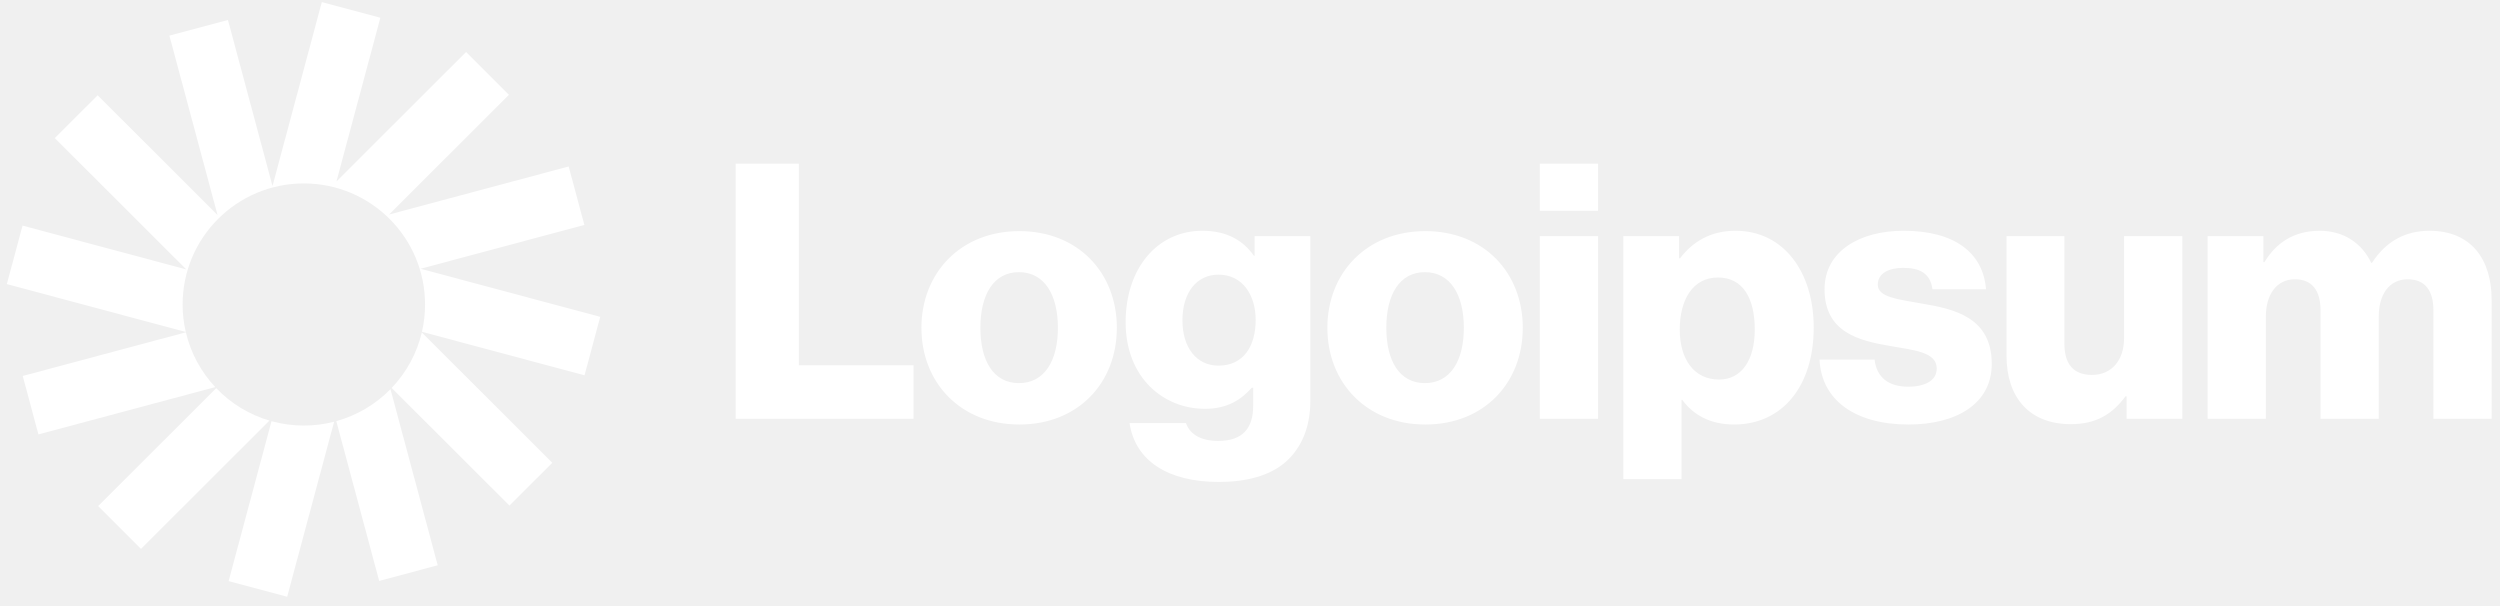
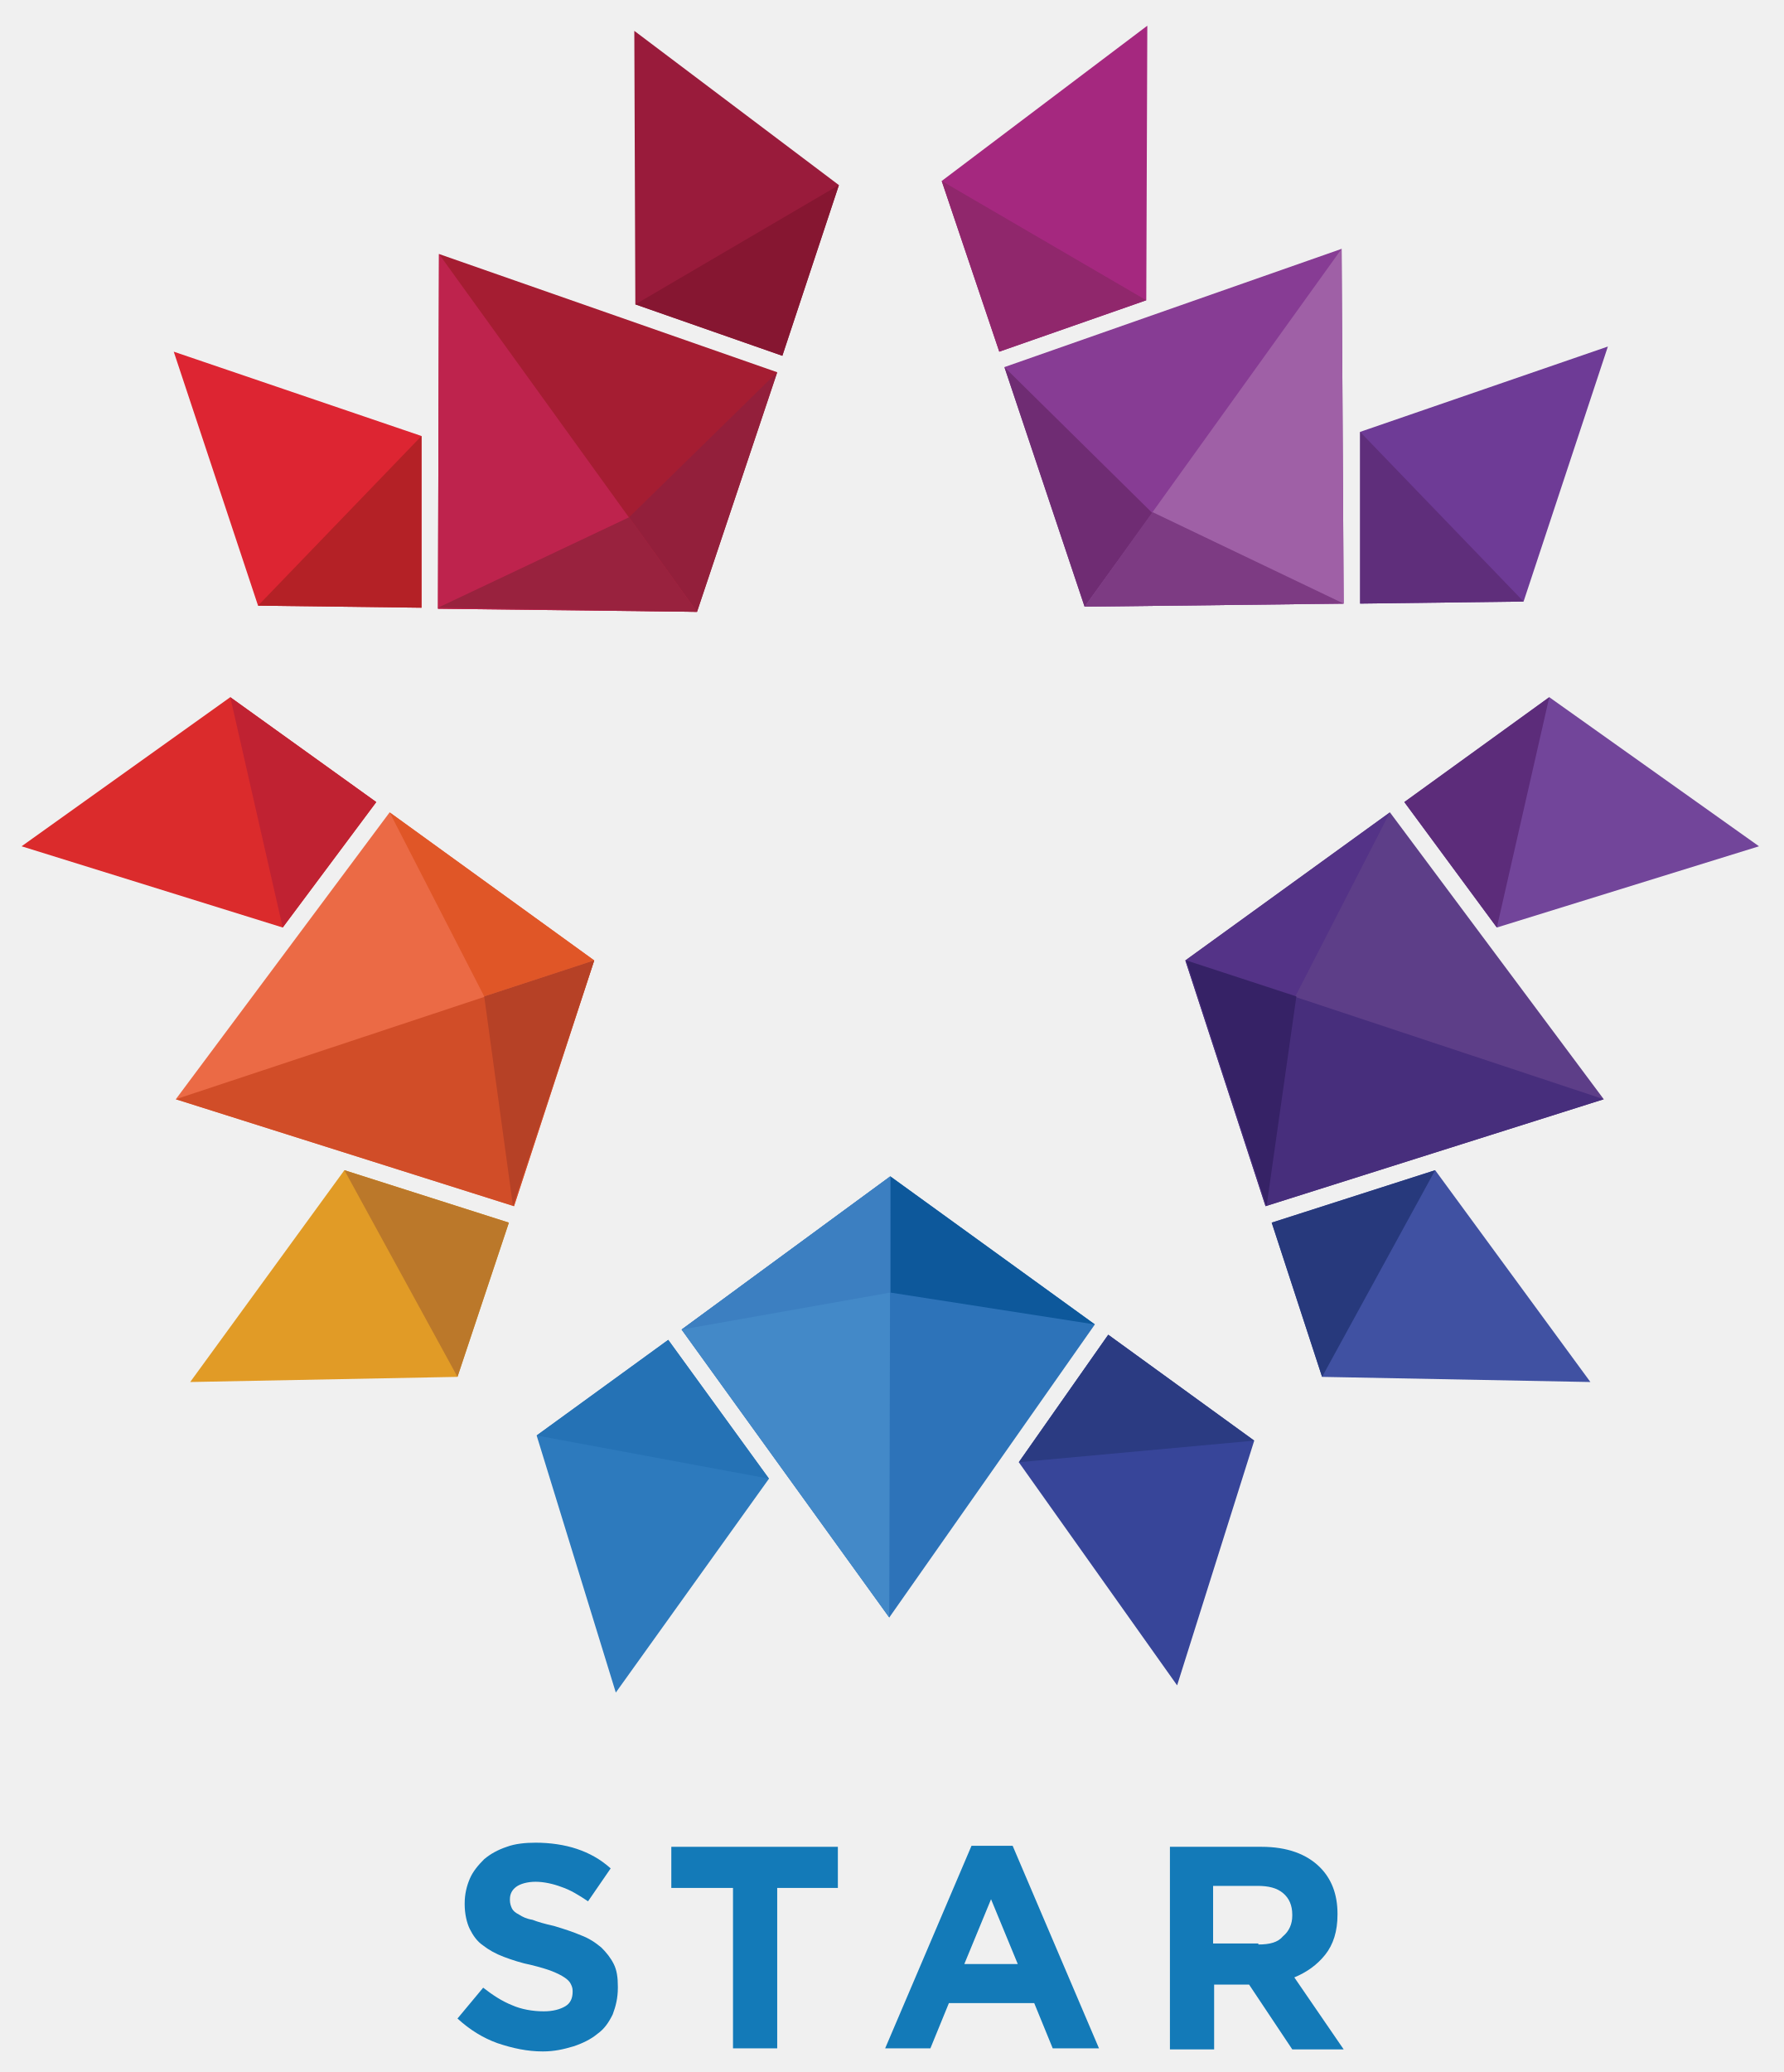
- <svg xmlns="http://www.w3.org/2000/svg" width="190" height="46" fill="none">
-   <path fill="#fff" d="M55.909 31.829h13.52V27.76h-8.715V12.44H55.91v19.389zm21.531-2.712c-1.927 0-2.931-1.68-2.931-4.203 0-2.522 1.004-4.23 2.932-4.23s2.96 1.708 2.96 4.23c0 2.522-1.032 4.203-2.96 4.203zm.028 3.146c4.48 0 7.412-3.173 7.412-7.349s-2.932-7.349-7.412-7.349c-4.453 0-7.44 3.173-7.44 7.35 0 4.175 2.987 7.348 7.44 7.348zm15.166 4.366c2.064 0 3.883-.461 5.104-1.546 1.114-1.003 1.847-2.522 1.847-4.61V17.945h-4.236v1.491h-.054c-.815-1.166-2.064-1.898-3.91-1.898-3.448 0-5.837 2.875-5.837 6.942 0 4.258 2.905 6.59 6.027 6.59 1.684 0 2.742-.678 3.557-1.6h.109v1.383c0 1.681-.788 2.657-2.661 2.657-1.466 0-2.2-.623-2.444-1.356h-4.29c.435 2.902 2.96 4.475 6.788 4.475zm-.027-8.84c-1.656 0-2.742-1.356-2.742-3.445 0-2.115 1.086-3.47 2.742-3.47 1.846 0 2.824 1.572 2.824 3.443 0 1.953-.896 3.471-2.824 3.471zm15.685 1.328c-1.927 0-2.932-1.68-2.932-4.203 0-2.522 1.005-4.23 2.932-4.23 1.928 0 2.96 1.708 2.96 4.23 0 2.522-1.032 4.203-2.96 4.203zm.028 3.146c4.479 0 7.411-3.173 7.411-7.349s-2.932-7.349-7.411-7.349c-4.453 0-7.44 3.173-7.44 7.35 0 4.175 2.987 7.348 7.44 7.348zm8.705-.434h4.426V17.945h-4.426v13.884zm0-15.81h4.426v-3.58h-4.426v3.58zm6.346 20.393h4.426v-6.02h.054c.869 1.166 2.145 1.87 3.937 1.87 3.638 0 6.054-2.874 6.054-7.375 0-4.176-2.253-7.349-5.946-7.349-1.9 0-3.258.84-4.208 2.088h-.081v-1.681h-4.236v18.467zm7.276-7.566c-1.9 0-2.986-1.546-2.986-3.796 0-2.251.977-3.96 2.905-3.96 1.9 0 2.796 1.573 2.796 3.96 0 2.359-1.031 3.796-2.715 3.796zm14.4 3.417c3.638 0 6.326-1.573 6.326-4.61 0-3.552-2.878-4.176-5.322-4.583-1.765-.325-3.339-.461-3.339-1.437 0-.868.841-1.275 1.927-1.275 1.222 0 2.064.38 2.227 1.627h4.072c-.217-2.738-2.335-4.447-6.272-4.447-3.285 0-6 1.519-6 4.447 0 3.254 2.58 3.905 4.996 4.312 1.846.325 3.529.461 3.529 1.708 0 .895-.841 1.383-2.172 1.383-1.466 0-2.389-.678-2.552-2.06h-4.181c.136 3.064 2.688 4.935 6.761 4.935zm12.337-.027c1.928 0 3.15-.76 4.154-2.115h.082v1.708h4.235V17.945h-4.425V25.7c0 1.655-.924 2.794-2.444 2.794-1.412 0-2.091-.841-2.091-2.36v-8.19h-4.398v9.112c0 3.092 1.683 5.18 4.887 5.18zm10.396-.407h4.426v-7.783c0-1.654.814-2.82 2.199-2.82 1.33 0 1.955.868 1.955 2.36v8.243h4.425v-7.783c0-1.654.788-2.82 2.2-2.82 1.33 0 1.954.868 1.954 2.36v8.243h4.426v-9.03c0-3.119-1.575-5.26-4.724-5.26-1.792 0-3.286.758-4.372 2.44h-.054c-.706-1.492-2.09-2.44-3.909-2.44-2.01 0-3.34.948-4.209 2.385h-.081v-1.98h-4.236V31.83zM28.908 1.35 24.458.159 20.71 14.135 17.324 1.517l-4.45 1.191 3.658 13.633-9.11-9.099-3.257 3.253 9.992 9.98-12.443-3.33L.52 21.59l13.597 3.639a9.22 9.22 0 0 1-.238-2.088c0-5.081 4.124-9.2 9.212-9.2s9.213 4.119 9.213 9.2a9.21 9.21 0 0 1-.235 2.075l12.356 3.307 1.192-4.444-13.65-3.653 12.445-3.33-1.193-4.445-13.65 3.653 9.11-9.098-3.257-3.253-9.853 9.841L28.908 1.35z" />
-   <path fill="#fff" d="M32.058 25.267a9.18 9.18 0 0 1-2.292 4.217l8.952 8.94 3.257-3.252-9.917-9.905zm-2.382 4.31a9.208 9.208 0 0 1-4.117 2.431l3.258 12.142 4.449-1.19-3.59-13.383zm-4.283 2.476a9.235 9.235 0 0 1-2.3.289 9.27 9.27 0 0 1-2.458-.331l-3.26 12.153 4.45 1.19 3.568-13.301zm-4.916-.087a9.214 9.214 0 0 1-4.044-2.467l-8.974 8.963 3.257 3.253 9.761-9.749zM16.36 29.42a9.178 9.178 0 0 1-2.235-4.165L1.728 28.573l1.192 4.443 13.44-3.596z" />
+ <svg xmlns="http://www.w3.org/2000/svg" version="1.1" id="Layer_1" x="0px" y="0px" viewBox="0 0 173.5 201.5" style="enable-background:new 0 0 173.5 201.5;" xml:space="preserve">
+   <style type="text/css">
+ 	.st0{fill:#137AB8;}
+ 	.st1{fill-rule:evenodd;clip-rule:evenodd;fill:#E19B26;}
+ 	.st2{fill-rule:evenodd;clip-rule:evenodd;fill:#DB2B2C;}
+ 	.st3{fill-rule:evenodd;clip-rule:evenodd;fill:#EB6A45;}
+ 	.st4{fill-rule:evenodd;clip-rule:evenodd;fill:#D14D28;}
+ 	.st5{fill-rule:evenodd;clip-rule:evenodd;fill:#E05627;}
+ 	.st6{fill-rule:evenodd;clip-rule:evenodd;fill:#B64126;}
+ 	.st7{fill-rule:evenodd;clip-rule:evenodd;fill:#C02232;}
+ 	.st8{fill-rule:evenodd;clip-rule:evenodd;fill:#BB782A;}
+ 	.st9{fill-rule:evenodd;clip-rule:evenodd;fill:#4051A2;}
+ 	.st10{fill-rule:evenodd;clip-rule:evenodd;fill:#72459A;}
+ 	.st11{fill-rule:evenodd;clip-rule:evenodd;fill:#5D3E88;}
+ 	.st12{fill-rule:evenodd;clip-rule:evenodd;fill:#472E7C;}
+ 	.st13{fill-rule:evenodd;clip-rule:evenodd;fill:#543387;}
+ 	.st14{fill-rule:evenodd;clip-rule:evenodd;fill:#5C2C7A;}
+ 	.st15{fill-rule:evenodd;clip-rule:evenodd;fill:#27397C;}
+ 	.st16{fill-rule:evenodd;clip-rule:evenodd;fill:#2D7ABD;}
+ 	.st17{fill-rule:evenodd;clip-rule:evenodd;fill:#374599;}
+ 	.st18{fill-rule:evenodd;clip-rule:evenodd;fill:#2D73B9;}
+ 	.st19{fill-rule:evenodd;clip-rule:evenodd;fill:#4389C8;}
+ 	.st20{fill-rule:evenodd;clip-rule:evenodd;fill:#0D589B;}
+ 	.st21{fill-rule:evenodd;clip-rule:evenodd;fill:#3C7FC1;}
+ 	.st22{fill-rule:evenodd;clip-rule:evenodd;fill:#2B3B82;}
+ 	.st23{fill-rule:evenodd;clip-rule:evenodd;fill:#2572B5;}
+ 	.st24{fill-rule:evenodd;clip-rule:evenodd;fill:#DD2532;}
+ 	.st25{fill-rule:evenodd;clip-rule:evenodd;fill:#991B3B;}
+ 	.st26{fill-rule:evenodd;clip-rule:evenodd;fill:#A51D32;}
+ 	.st27{fill-rule:evenodd;clip-rule:evenodd;fill:#BE234D;}
+ 	.st28{fill-rule:evenodd;clip-rule:evenodd;fill:#931F3B;}
+ 	.st29{fill-rule:evenodd;clip-rule:evenodd;fill:#99223E;}
+ 	.st30{fill-rule:evenodd;clip-rule:evenodd;fill:#861631;}
+ 	.st31{fill-rule:evenodd;clip-rule:evenodd;fill:#B42126;}
+ 	.st32{fill-rule:evenodd;clip-rule:evenodd;fill:#6E3B96;}
+ 	.st33{fill-rule:evenodd;clip-rule:evenodd;fill:#A5287F;}
+ 	.st34{fill-rule:evenodd;clip-rule:evenodd;fill:#873C94;}
+ 	.st35{fill-rule:evenodd;clip-rule:evenodd;fill:#9F60A6;}
+ 	.st36{fill-rule:evenodd;clip-rule:evenodd;fill:#6F2C73;}
+ 	.st37{fill-rule:evenodd;clip-rule:evenodd;fill:#7D3B83;}
+ 	.st38{fill-rule:evenodd;clip-rule:evenodd;fill:#90276C;}
+ 	.st39{fill-rule:evenodd;clip-rule:evenodd;fill:#5F2E7B;}
+ 	.st40{fill-rule:evenodd;clip-rule:evenodd;fill:#362266;}
+ </style>
+   <g>
+     <g>
+       <path class="st0" d="M52.8,199.5c-1.5,0-2.9-0.3-4.4-0.8c-1.4-0.5-2.7-1.3-3.9-2.4l2.5-3c0.9,0.7,1.8,1.3,2.8,1.7    c0.9,0.4,2,0.6,3.1,0.6c0.9,0,1.6-0.2,2.1-0.5c0.5-0.3,0.7-0.8,0.7-1.4v-0.1c0-0.3-0.1-0.5-0.2-0.7c-0.1-0.2-0.3-0.4-0.6-0.6    c-0.3-0.2-0.7-0.4-1.2-0.6c-0.5-0.2-1.2-0.4-2-0.6c-1-0.2-1.9-0.5-2.7-0.8c-0.8-0.3-1.5-0.7-2-1.1c-0.6-0.4-1-1-1.3-1.6    c-0.3-0.6-0.5-1.5-0.5-2.4v-0.1c0-0.9,0.2-1.7,0.5-2.4c0.3-0.7,0.8-1.3,1.4-1.9c0.6-0.5,1.3-0.9,2.2-1.2c0.8-0.3,1.8-0.4,2.8-0.4    c1.4,0,2.8,0.2,4,0.6c1.2,0.4,2.3,1,3.3,1.9l-2.2,3.2c-0.9-0.6-1.7-1.1-2.6-1.4c-0.8-0.3-1.7-0.5-2.5-0.5c-0.8,0-1.5,0.2-1.9,0.5    c-0.4,0.3-0.6,0.7-0.6,1.2v0.1c0,0.3,0.1,0.6,0.2,0.8c0.1,0.2,0.3,0.4,0.7,0.6c0.3,0.2,0.7,0.4,1.3,0.5c0.5,0.2,1.2,0.4,2.1,0.6    c1,0.3,1.9,0.6,2.6,0.9c0.8,0.3,1.4,0.7,2,1.2c0.5,0.5,0.9,1,1.2,1.6c0.3,0.6,0.4,1.3,0.4,2.2v0.1c0,1-0.2,1.8-0.5,2.6    c-0.4,0.8-0.8,1.4-1.5,1.9c-0.6,0.5-1.4,0.9-2.3,1.2C54.8,199.3,53.9,199.5,52.8,199.5z" />
+       <path class="st0" d="M71.2,183.6h-5.9v-4h16.2v4h-5.9v15.6h-4.3V183.6z" />
+       <path class="st0" d="M94.5,179.5h4l8.4,19.7h-4.5l-1.8-4.4h-8.3l-1.8,4.4h-4.4L94.5,179.5z M99,191l-2.6-6.3l-2.6,6.3H99z" />
+       <path class="st0" d="M113.8,179.6h8.9c2.5,0,4.4,0.7,5.7,2c1.1,1.1,1.7,2.6,1.7,4.5v0.1c0,1.6-0.4,2.9-1.2,3.9    c-0.8,1-1.8,1.7-3,2.2l4.8,7h-5l-4.2-6.3h-3.4v6.3h-4.3V179.6z M122.4,189.1c1.1,0,1.9-0.2,2.4-0.8c0.6-0.5,0.9-1.2,0.9-2v-0.1    c0-0.9-0.3-1.6-0.9-2.1c-0.6-0.5-1.4-0.7-2.5-0.7h-4.3v5.6H122.4z" />
+     </g>
+     <g>
+       <polygon class="st1" points="44.5,133.9 18.5,134.4 33.5,113.8 49.5,118.9 44.5,133.9   " />
+       <polygon class="st2" points="22.4,67.8 2.1,82.3 27.5,90.2 36.6,78 22.4,67.8   " />
+       <polygon class="st3" points="50,117.3 17.1,106.9 37.9,79 57.8,93.4 50,117.3   " />
+       <polygon class="st4" points="17.1,106.9 57.8,93.4 50,117.3   " />
+       <polygon class="st5" points="37.9,79 47.1,96.9 57.8,93.4   " />
+       <polygon class="st6" points="57.8,93.4 47.1,96.9 49.9,117.3   " />
+       <polygon class="st7" points="22.4,67.8 27.5,90.2 36.6,78   " />
+       <polygon class="st8" points="33.5,113.8 44.5,133.9 49.5,118.9   " />
+     </g>
+     <polygon class="st9" points="128.6,133.9 154.7,134.4 139.6,113.8 123.7,118.9 128.6,133.9  " />
+     <polygon class="st10" points="150.7,67.8 136.6,78 145.6,90.2 171.1,82.3 150.7,67.8  " />
+     <polygon class="st11" points="123.1,117.3 156,106.9 135.2,79 115.3,93.4 123.1,117.3  " />
+     <polygon class="st12" points="156,106.9 115.3,93.4 123.1,117.3  " />
+     <polygon class="st13" points="135.2,79 126,96.9 115.3,93.4  " />
+     <polygon class="st14" points="150.7,67.8 145.6,90.2 136.6,78  " />
+     <polygon class="st15" points="139.6,113.8 128.6,133.9 123.7,118.9  " />
+     <polygon class="st16" points="52.2,139.6 59.9,164.6 74.8,143.8 65,130.3 52.2,139.6  " />
+     <polygon class="st17" points="122,140.1 107.8,129.8 99.1,142.2 114.5,163.9 122,140.1  " />
+     <polygon class="st18" points="66.3,129.3 86.5,157.3 106.5,128.8 86.6,114.4 66.3,129.3  " />
+     <polygon class="st19" points="86.5,157.3 86.6,114.4 66.3,129.3  " />
+     <polygon class="st20" points="106.5,128.8 86.6,125.7 86.6,114.4  " />
+     <polygon class="st21" points="86.6,114.4 86.6,125.7 66.3,129.3  " />
+     <polygon class="st22" points="122,140.1 99.1,142.2 107.8,129.8  " />
+     <polygon class="st23" points="74.8,143.8 52.2,139.6 65,130.3  " />
+     <polygon class="st24" points="25.1,58.9 16.9,34.2 41,42.4 41,59.1 25.1,58.9  " />
+     <polygon class="st25" points="81.6,18 61.7,3 61.8,29.6 76.1,34.6 81.6,18  " />
+     <polygon class="st26" points="42.6,59.2 42.7,24.7 75.6,36.2 67.8,59.5 42.6,59.2  " />
+     <polygon class="st27" points="42.7,24.7 67.8,59.5 42.6,59.2  " />
+     <polygon class="st28" points="75.6,36.2 61.2,50.3 67.8,59.5  " />
+     <polygon class="st29" points="67.8,59.5 61.2,50.3 42.6,59.1  " />
+     <polygon class="st30" points="81.6,18 61.8,29.6 76.1,34.6  " />
+     <polygon class="st31" points="41,42.4 25.1,58.9 41,59.1  " />
+     <polygon class="st32" points="148.2,58.5 156.4,33.7 132.3,42 132.3,58.7 148.2,58.5  " />
+     <polygon class="st33" points="91.6,17.6 97.2,34.2 111.5,29.2 111.6,2.5 91.6,17.6  " />
+     <polygon class="st34" points="130.7,58.7 130.5,24.2 97.7,35.7 105.5,59 130.7,58.7  " />
+     <polygon class="st35" points="130.5,24.2 105.5,59 130.7,58.7  " />
+     <polygon class="st36" points="97.7,35.7 112.1,49.9 105.5,59  " />
+     <polygon class="st37" points="105.5,59 112.1,49.8 130.7,58.7  " />
+     <polygon class="st38" points="91.6,17.6 111.5,29.2 97.2,34.2  " />
+     <polygon class="st39" points="132.3,42 148.2,58.5 132.3,58.7  " />
+     <polygon class="st40" points="115.4,93.4 126.1,96.9 123.2,117.3  " />
+   </g>
</svg>
